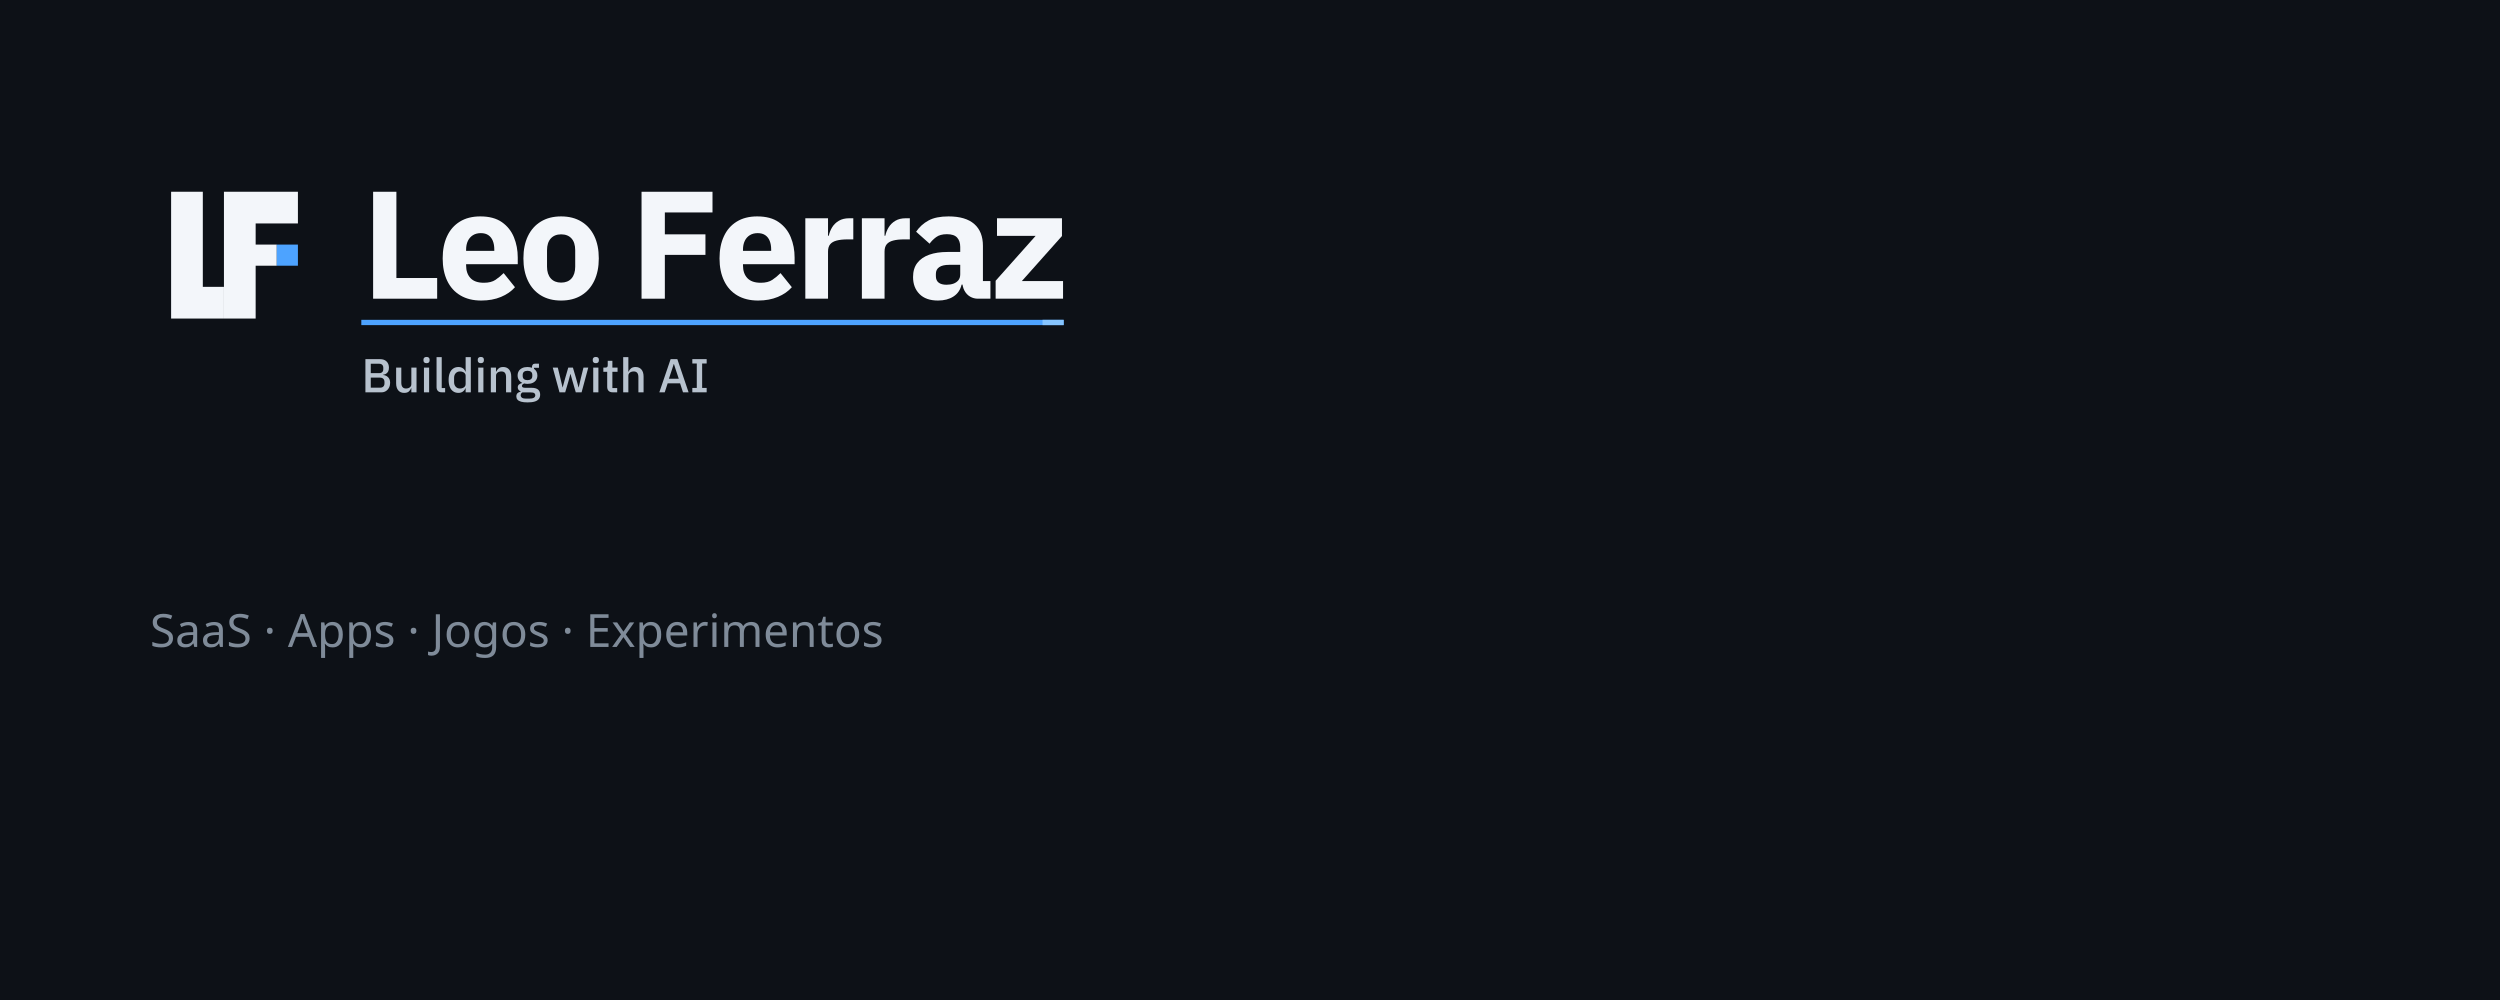
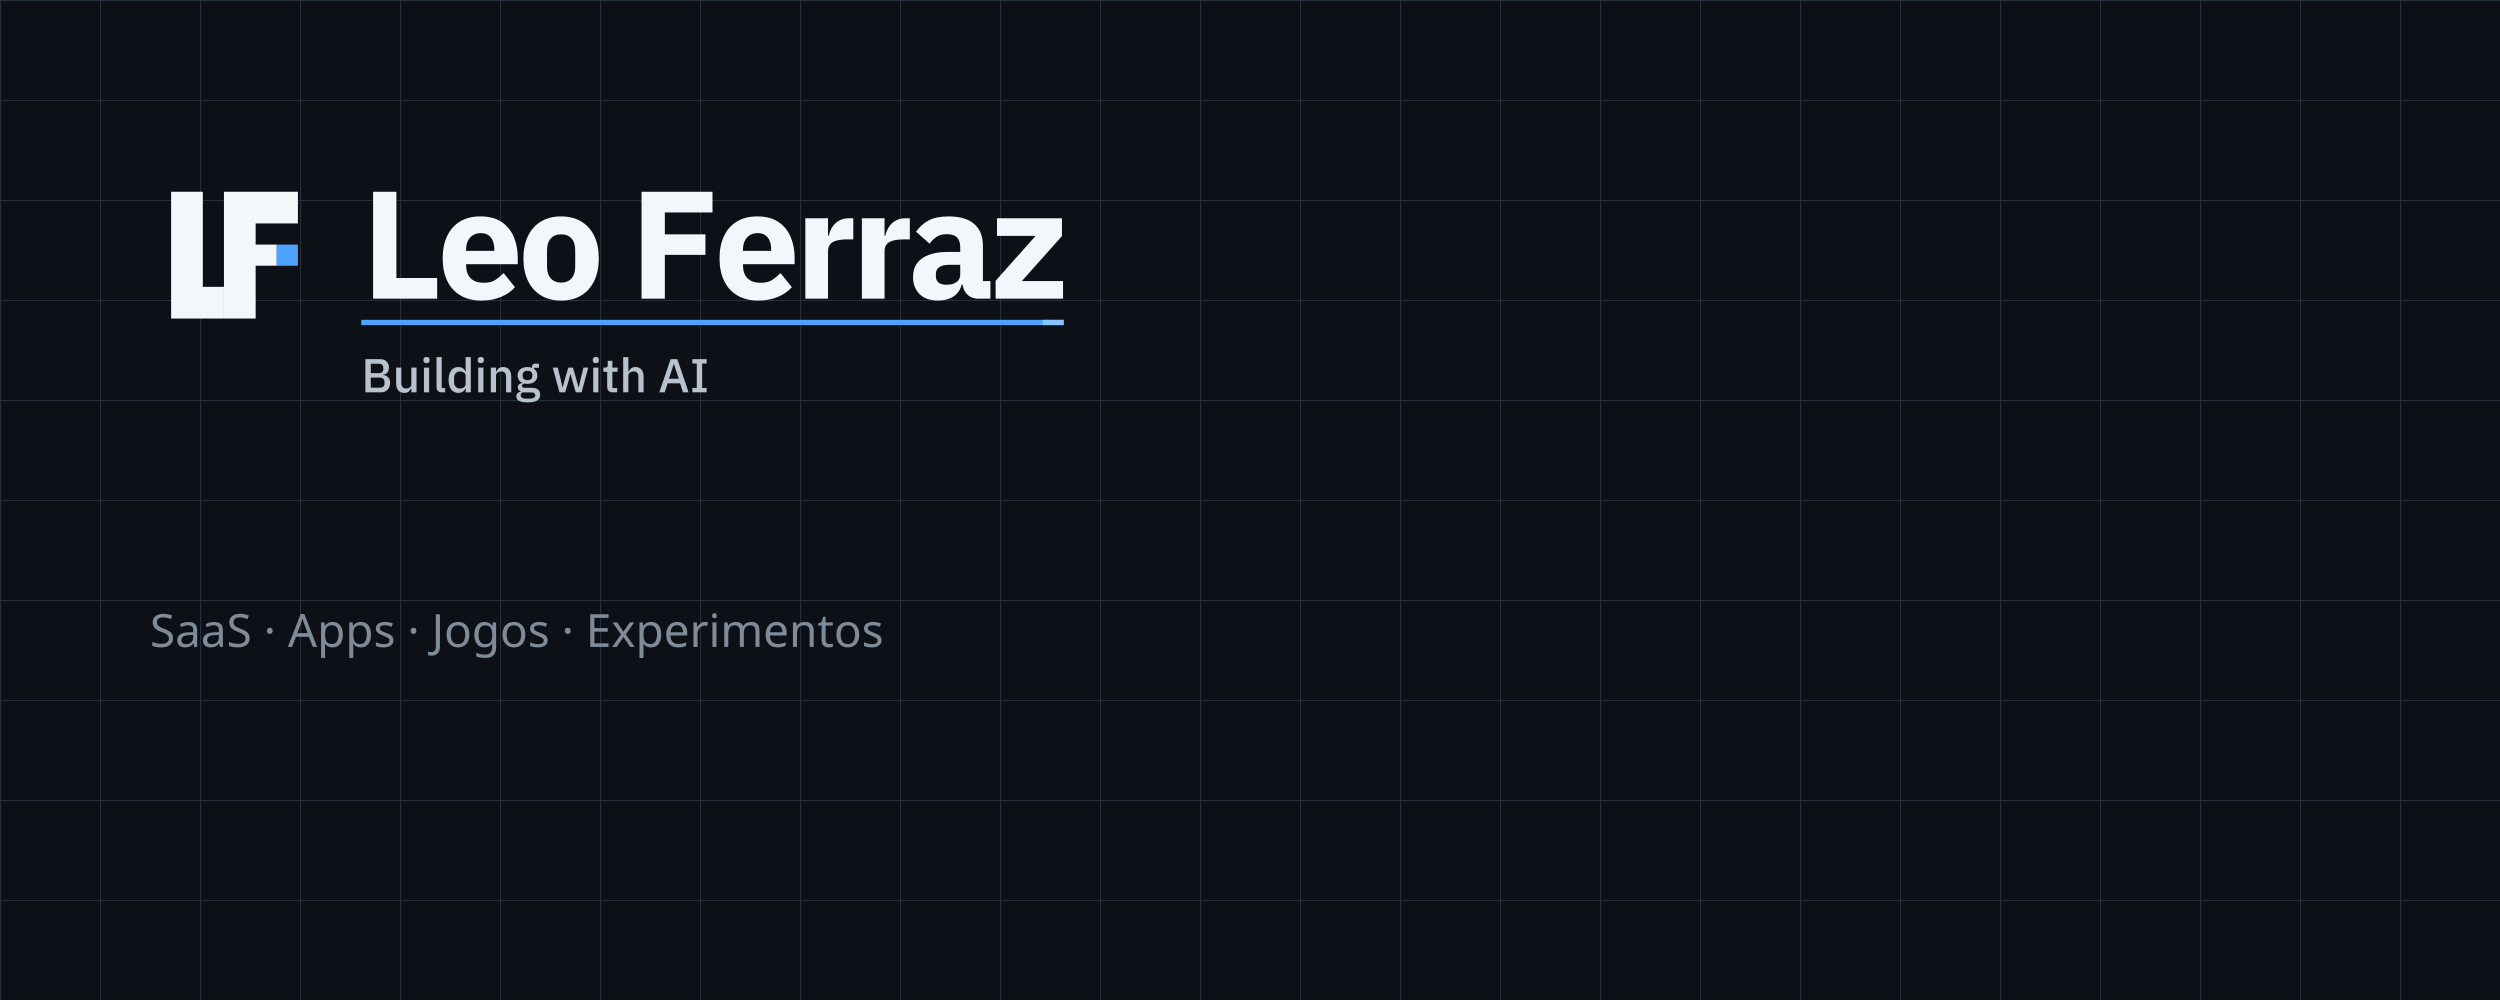
<svg xmlns="http://www.w3.org/2000/svg" viewBox="0 0 1200 480" width="1200" height="480" role="img" aria-labelledby="title">
  <rect width="1200" height="480" fill="#0D1117" />
+   <defs>
+     <pattern id="construction-grid-1200x480" width="48" height="48" patternUnits="userSpaceOnUse">
+       <path d="M 48 0 L 0 0 0 48" fill="none" stroke="#405064" stroke-opacity="0.5" stroke-width="1" />
+     </pattern>
+   </defs>
+   <rect width="1200" height="480" fill="url(#construction-grid-1200x480)" />
  <g data-signature-variant="descriptor-lockup" transform="translate(31.415 27.415) scale(1.268)">
    <g data-mark="constructed-lf" transform="translate(32 42.966) scale(1)">
      <path d="M8 8H20V44H28V56H8Z" fill="#F3F6FA" />
      <path d="M28 8H56V20H40V28H48V36H40V56H28Z" fill="#F3F6FA" />
      <rect x="48" y="28" width="8" height="8" fill="#4DA3FF" />
    </g>
    <path d="M140.71 91.45L116.47 91.45L116.47 50.97L125.28 50.97L125.28 83.62L140.71 83.62Z" fill="#F3F6FA" />
    <path d="M157.41 92.15Q152.77 92.15 149.5 90.2Q146.22 88.26 144.51 84.66Q142.8 81.07 142.8 76.2Q142.8 71.38 144.45 67.82Q146.1 64.25 149.29 62.28Q152.48 60.3 157.07 60.3Q162.11 60.3 165.22 62.48Q168.32 64.65 169.77 68.19Q171.22 71.73 171.22 75.85L171.22 78.4L151.67 78.4L151.67 78.86Q151.67 81.88 153.33 83.65Q154.98 85.42 158.4 85.42Q161.13 85.42 162.78 84.32Q164.43 83.21 165.88 81.76L170.17 87.1Q168.14 89.42 164.87 90.78Q161.59 92.15 157.41 92.15ZM157.24 66.63Q155.5 66.63 154.25 67.41Q153.01 68.19 152.34 69.58Q151.67 70.98 151.67 72.89L151.67 73.35L162.34 73.35L162.34 72.83Q162.34 70.98 161.79 69.58Q161.24 68.19 160.11 67.41Q158.98 66.63 157.24 66.63Z" fill="#F3F6FA" />
    <path d="M187.63 92.15Q183.17 92.15 179.98 90.2Q176.79 88.26 175.08 84.66Q173.36 81.07 173.36 76.2Q173.36 71.27 175.08 67.73Q176.79 64.19 179.98 62.25Q183.17 60.3 187.63 60.3Q192.1 60.3 195.29 62.25Q198.48 64.19 200.19 67.73Q201.9 71.27 201.9 76.2Q201.9 81.07 200.19 84.66Q198.48 88.26 195.29 90.2Q192.1 92.15 187.63 92.15ZM187.63 85.36Q190.18 85.36 191.58 83.77Q192.97 82.17 192.97 79.33L192.97 73.12Q192.97 70.22 191.58 68.66Q190.18 67.09 187.63 67.09Q185.14 67.09 183.72 68.66Q182.3 70.22 182.3 73.12L182.3 79.33Q182.3 82.17 183.72 83.77Q185.14 85.36 187.63 85.36Z" fill="#F3F6FA" />
    <path d="M226.9 91.45L218.08 91.45L218.08 50.97L244.94 50.97L244.94 58.8L226.9 58.8L226.9 67.09L242.27 67.09L242.27 74.86L226.9 74.86Z" fill="#F3F6FA" />
    <path d="M262.22 92.15Q257.58 92.15 254.3 90.2Q251.03 88.26 249.32 84.66Q247.6 81.07 247.6 76.2Q247.6 71.38 249.26 67.82Q250.91 64.25 254.1 62.28Q257.29 60.3 261.87 60.3Q266.92 60.3 270.02 62.48Q273.12 64.65 274.57 68.19Q276.02 71.73 276.02 75.85L276.02 78.4L256.48 78.4L256.48 78.86Q256.48 81.88 258.13 83.65Q259.78 85.42 263.21 85.42Q265.93 85.42 267.58 84.32Q269.24 83.21 270.69 81.76L274.98 87.1Q272.95 89.42 269.67 90.78Q266.4 92.15 262.22 92.15ZM262.05 66.63Q260.31 66.63 259.06 67.41Q257.81 68.19 257.15 69.58Q256.48 70.98 256.48 72.89L256.48 73.35L267.15 73.35L267.15 72.83Q267.15 70.98 266.6 69.58Q266.05 68.19 264.92 67.41Q263.79 66.63 262.05 66.63Z" fill="#F3F6FA" />
    <path d="M288.67 91.45L280.08 91.45L280.08 61L288.67 61L288.67 67.61L288.96 67.61Q289.31 65.93 290.23 64.42Q291.16 62.91 292.76 61.96Q294.35 61 296.73 61L298.24 61L298.24 69L296.09 69Q293.6 69 291.95 69.44Q290.29 69.87 289.48 70.86Q288.67 71.85 288.67 73.64Z" fill="#F3F6FA" />
    <path d="M310.07 91.45L301.49 91.45L301.49 61L310.07 61L310.07 67.61L310.36 67.61Q310.71 65.93 311.64 64.42Q312.56 62.91 314.16 61.96Q315.75 61 318.13 61L319.64 61L319.64 69L317.49 69Q315 69 313.35 69.44Q311.69 69.87 310.88 70.86Q310.07 71.85 310.07 73.64Z" fill="#F3F6FA" />
    <path d="M350.15 91.45L345.39 91.45Q343.83 91.45 342.46 90.67Q341.1 89.88 340.29 88.35Q339.48 86.81 339.48 84.66L339.48 83.91L341.33 86.11L339.24 86.11Q338.55 89.07 336.17 90.61Q333.79 92.15 330.31 92.15Q325.73 92.15 323.29 89.68Q320.86 87.22 320.86 83.27Q320.86 80.02 322.45 77.94Q324.05 75.85 326.98 74.8Q329.91 73.76 333.91 73.76L338.72 73.76L338.72 71.85Q338.72 69.64 337.56 68.34Q336.4 67.03 333.68 67.03Q331.12 67.03 329.62 68.13Q328.11 69.24 327.12 70.63L322.02 66.1Q323.87 63.38 326.72 61.84Q329.56 60.3 334.31 60.3Q340.75 60.3 344.03 63.18Q347.31 66.05 347.31 71.44L347.31 84.78L350.15 84.78ZM338.72 78.63L334.55 78.63Q332.05 78.63 330.78 79.5Q329.5 80.37 329.5 82.05L329.5 82.92Q329.5 84.55 330.54 85.36Q331.59 86.17 333.5 86.17Q334.95 86.17 336.11 85.77Q337.27 85.36 338 84.49Q338.72 83.62 338.72 82.23Z" fill="#F3F6FA" />
    <path d="M377.64 91.45L352.12 91.45L352.12 84.66L367.26 67.67L352.64 67.67L352.64 61L377.23 61L377.23 67.73L362.04 84.78L377.64 84.78Z" fill="#F3F6FA" />
    <path d="M113.55 126.89L113.55 114.33L119.11 114.33Q120.66 114.33 121.56 115.21Q122.46 116.09 122.46 117.57Q122.46 118.5 122.13 119.07Q121.79 119.64 121.3 119.91Q120.8 120.18 120.28 120.23L120.28 120.34Q120.68 120.36 121.13 120.53Q121.58 120.7 121.98 121.04Q122.39 121.38 122.65 121.93Q122.91 122.48 122.91 123.27Q122.91 124.28 122.49 125.11Q122.06 125.94 121.33 126.41Q120.6 126.89 119.67 126.89ZM115.58 121.33L115.58 125.14L119.07 125.14Q119.6 125.14 119.97 124.96Q120.35 124.77 120.56 124.42Q120.77 124.06 120.77 123.54L120.77 122.93Q120.77 122.43 120.56 122.07Q120.35 121.71 119.97 121.52Q119.6 121.33 119.07 121.33ZM115.58 116.07L115.58 119.64L118.73 119.64Q119.24 119.64 119.59 119.47Q119.94 119.29 120.13 118.96Q120.32 118.63 120.32 118.14L120.32 117.57Q120.32 117.1 120.13 116.77Q119.94 116.43 119.59 116.25Q119.24 116.07 118.73 116.07Z" fill="#B7C2CE" />
    <path d="M130.94 126.89L130.94 125.34L130.85 125.34Q130.59 126.04 129.99 126.58Q129.39 127.11 128.22 127.11Q126.8 127.11 125.99 126.16Q125.18 125.22 125.18 123.49L125.18 117.53L127.14 117.53L127.14 123.24Q127.14 124.32 127.58 124.88Q128.02 125.45 128.92 125.45Q129.44 125.45 129.9 125.27Q130.36 125.09 130.65 124.73Q130.94 124.37 130.94 123.83L130.94 117.53L132.9 117.53L132.9 126.89Z" fill="#B7C2CE" />
    <path d="M136.7 115.86Q136.08 115.86 135.8 115.57Q135.53 115.28 135.53 114.83L135.53 114.52Q135.53 114.07 135.8 113.79Q136.08 113.5 136.7 113.5Q137.31 113.5 137.58 113.79Q137.85 114.07 137.85 114.52L137.85 114.83Q137.85 115.28 137.58 115.57Q137.31 115.86 136.7 115.86ZM135.71 126.89L135.71 117.53L137.67 117.53L137.67 126.89Z" fill="#B7C2CE" />
    <path d="M143.73 126.89L142.49 126.89Q141.48 126.89 140.98 126.36Q140.48 125.83 140.48 124.93L140.48 113.57L142.44 113.57L142.44 125.29L143.73 125.29Z" fill="#B7C2CE" />
    <path d="M151.49 126.89L151.49 125.34L151.4 125.34Q151.08 126.17 150.39 126.64Q149.71 127.11 148.77 127.11Q147.6 127.11 146.77 126.52Q145.93 125.94 145.49 124.84Q145.05 123.74 145.05 122.21Q145.05 120.66 145.49 119.57Q145.93 118.48 146.77 117.9Q147.6 117.31 148.77 117.31Q149.71 117.31 150.41 117.77Q151.11 118.23 151.4 119.08L151.49 119.08L151.49 113.57L153.45 113.57L153.45 126.89ZM149.37 125.45Q149.96 125.45 150.44 125.24Q150.92 125.04 151.2 124.67Q151.49 124.3 151.49 123.76L151.49 120.59Q151.49 120.1 151.2 119.74Q150.92 119.38 150.44 119.19Q149.96 118.99 149.37 118.99Q148.36 118.99 147.74 119.65Q147.12 120.32 147.12 121.4L147.12 123.02Q147.12 124.1 147.74 124.78Q148.36 125.45 149.37 125.45Z" fill="#B7C2CE" />
    <path d="M157.25 115.86Q156.64 115.86 156.36 115.57Q156.08 115.28 156.08 114.83L156.08 114.52Q156.08 114.07 156.36 113.79Q156.64 113.5 157.25 113.5Q157.86 113.5 158.13 113.79Q158.4 114.07 158.4 114.52L158.4 114.83Q158.4 115.28 158.13 115.57Q157.86 115.86 157.25 115.86ZM156.26 126.89L156.26 117.53L158.22 117.53L158.22 126.89Z" fill="#B7C2CE" />
    <path d="M162.99 126.89L161.03 126.89L161.03 117.53L162.99 117.53L162.99 119.08L163.08 119.08Q163.39 118.32 164.01 117.82Q164.63 117.31 165.71 117.31Q167.15 117.31 167.95 118.27Q168.75 119.22 168.75 120.95L168.75 126.89L166.79 126.89L166.79 121.18Q166.79 120.09 166.37 119.54Q165.95 118.99 165.03 118.99Q164.51 118.99 164.05 119.16Q163.59 119.33 163.29 119.69Q162.99 120.05 162.99 120.59Z" fill="#B7C2CE" />
    <path d="M179.7 127.77Q179.7 128.74 179.2 129.4Q178.71 130.06 177.66 130.38Q176.62 130.71 174.93 130.71Q173.42 130.71 172.47 130.44Q171.53 130.17 171.1 129.66Q170.68 129.16 170.68 128.46Q170.68 127.68 171.1 127.24Q171.53 126.8 172.28 126.66L172.28 126.46Q171.76 126.3 171.49 125.92Q171.22 125.54 171.22 125.02Q171.22 124.3 171.71 123.91Q172.21 123.52 172.89 123.36L172.89 123.29Q172.05 122.89 171.61 122.17Q171.17 121.45 171.17 120.52Q171.17 119.56 171.61 118.84Q172.05 118.12 172.89 117.72Q173.72 117.31 174.89 117.31Q175.38 117.31 175.8 117.39Q176.22 117.46 176.6 117.6L176.6 117.35Q176.6 116.72 176.91 116.38Q177.21 116.04 177.83 116.04L179.25 116.04L179.25 117.6L177.36 117.6L177.36 117.98Q177.99 118.41 178.32 119.06Q178.65 119.71 178.65 120.52Q178.65 121.45 178.21 122.17Q177.77 122.89 176.93 123.29Q176.1 123.69 174.91 123.69Q174.57 123.69 174.25 123.65Q173.94 123.61 173.69 123.54Q173.34 123.67 173.07 123.89Q172.8 124.12 172.8 124.48Q172.8 124.86 173.14 125.02Q173.47 125.18 174.1 125.18L176.4 125.18Q178.13 125.18 178.92 125.86Q179.7 126.55 179.7 127.77ZM177.86 127.99Q177.86 127.48 177.48 127.21Q177.09 126.93 176.13 126.93L172.97 126.93Q172.64 127.11 172.49 127.39Q172.34 127.66 172.34 128.01Q172.34 128.56 172.79 128.92Q173.24 129.28 174.33 129.28L175.56 129.28Q176.71 129.28 177.29 128.96Q177.86 128.64 177.86 127.99ZM174.91 122.28Q175.77 122.28 176.25 121.89Q176.73 121.49 176.73 120.7L176.73 120.32Q176.73 119.53 176.25 119.13Q175.77 118.74 174.91 118.74Q174.05 118.74 173.57 119.13Q173.09 119.53 173.09 120.32L173.09 120.7Q173.09 121.49 173.57 121.89Q174.05 122.28 174.91 122.28Z" fill="#B7C2CE" />
    <path d="M187.02 126.89L184.47 117.53L186.38 117.53L187.33 121.45L188.18 125.02L188.23 125.02L189.2 121.45L190.34 117.53L192.1 117.53L193.25 121.45L194.24 125.02L194.3 125.02L195.12 121.45L196.1 117.53L197.91 117.53L195.39 126.89L193.18 126.89L191.94 122.62L191.2 119.96L191.15 119.96L190.43 122.62L189.18 126.89Z" fill="#B7C2CE" />
    <path d="M200.78 115.86Q200.16 115.86 199.89 115.57Q199.61 115.28 199.61 114.83L199.61 114.52Q199.61 114.07 199.89 113.79Q200.16 113.5 200.78 113.5Q201.39 113.5 201.66 113.79Q201.93 114.07 201.93 114.52L201.93 114.83Q201.93 115.28 201.66 115.57Q201.39 115.86 200.78 115.86ZM199.79 126.89L199.79 117.53L201.75 117.53L201.75 126.89Z" fill="#B7C2CE" />
    <path d="M208.86 126.89L207.15 126.89Q206.14 126.89 205.61 126.34Q205.08 125.79 205.08 124.84L205.08 119.13L203.62 119.13L203.62 117.53L204.41 117.53Q204.9 117.53 205.09 117.31Q205.28 117.1 205.28 116.61L205.28 114.97L207.04 114.97L207.04 117.53L209 117.53L209 119.13L207.04 119.13L207.04 125.29L208.86 125.29Z" fill="#B7C2CE" />
    <path d="M211.13 126.89L211.13 113.57L213.09 113.57L213.09 119.08L213.18 119.08Q213.48 118.32 214.11 117.82Q214.73 117.31 215.81 117.31Q217.25 117.31 218.05 118.27Q218.85 119.22 218.85 120.95L218.85 126.89L216.89 126.89L216.89 121.18Q216.89 120.09 216.46 119.54Q216.04 118.99 215.12 118.99Q214.6 118.99 214.14 119.16Q213.68 119.33 213.39 119.69Q213.09 120.05 213.09 120.59L213.09 126.89Z" fill="#B7C2CE" />
    <path d="M235.89 126.89L233.77 126.89L232.67 123.49L227.97 123.49L226.86 126.89L224.81 126.89L229.09 114.33L231.63 114.33ZM232.17 121.74L230.93 118.02L230.35 116.2L230.26 116.2L229.68 118.02L228.44 121.74Z" fill="#B7C2CE" />
    <path d="M242.73 126.89L237.3 126.89L237.3 125.23L238.99 125.23L238.99 115.98L237.3 115.98L237.3 114.33L242.73 114.33L242.73 115.98L241.02 115.98L241.02 125.23L242.73 125.23Z" fill="#B7C2CE" />
    <rect data-accent="underline-line" x="112" y="99.45" width="265.872" height="2" fill="#4DA3FF" />
    <rect data-accent="underline-terminal" x="369.872" y="99.45" width="8" height="2" fill="#86C5FF" />
  </g>
  <text x="72" y="310.537" fill="#7F8B99" font-family="IBM Plex Mono" font-size="22px" font-weight="500" text-anchor="start" letter-spacing="0em">SaaS · Apps · Jogos · Experimentos</text>
</svg>
